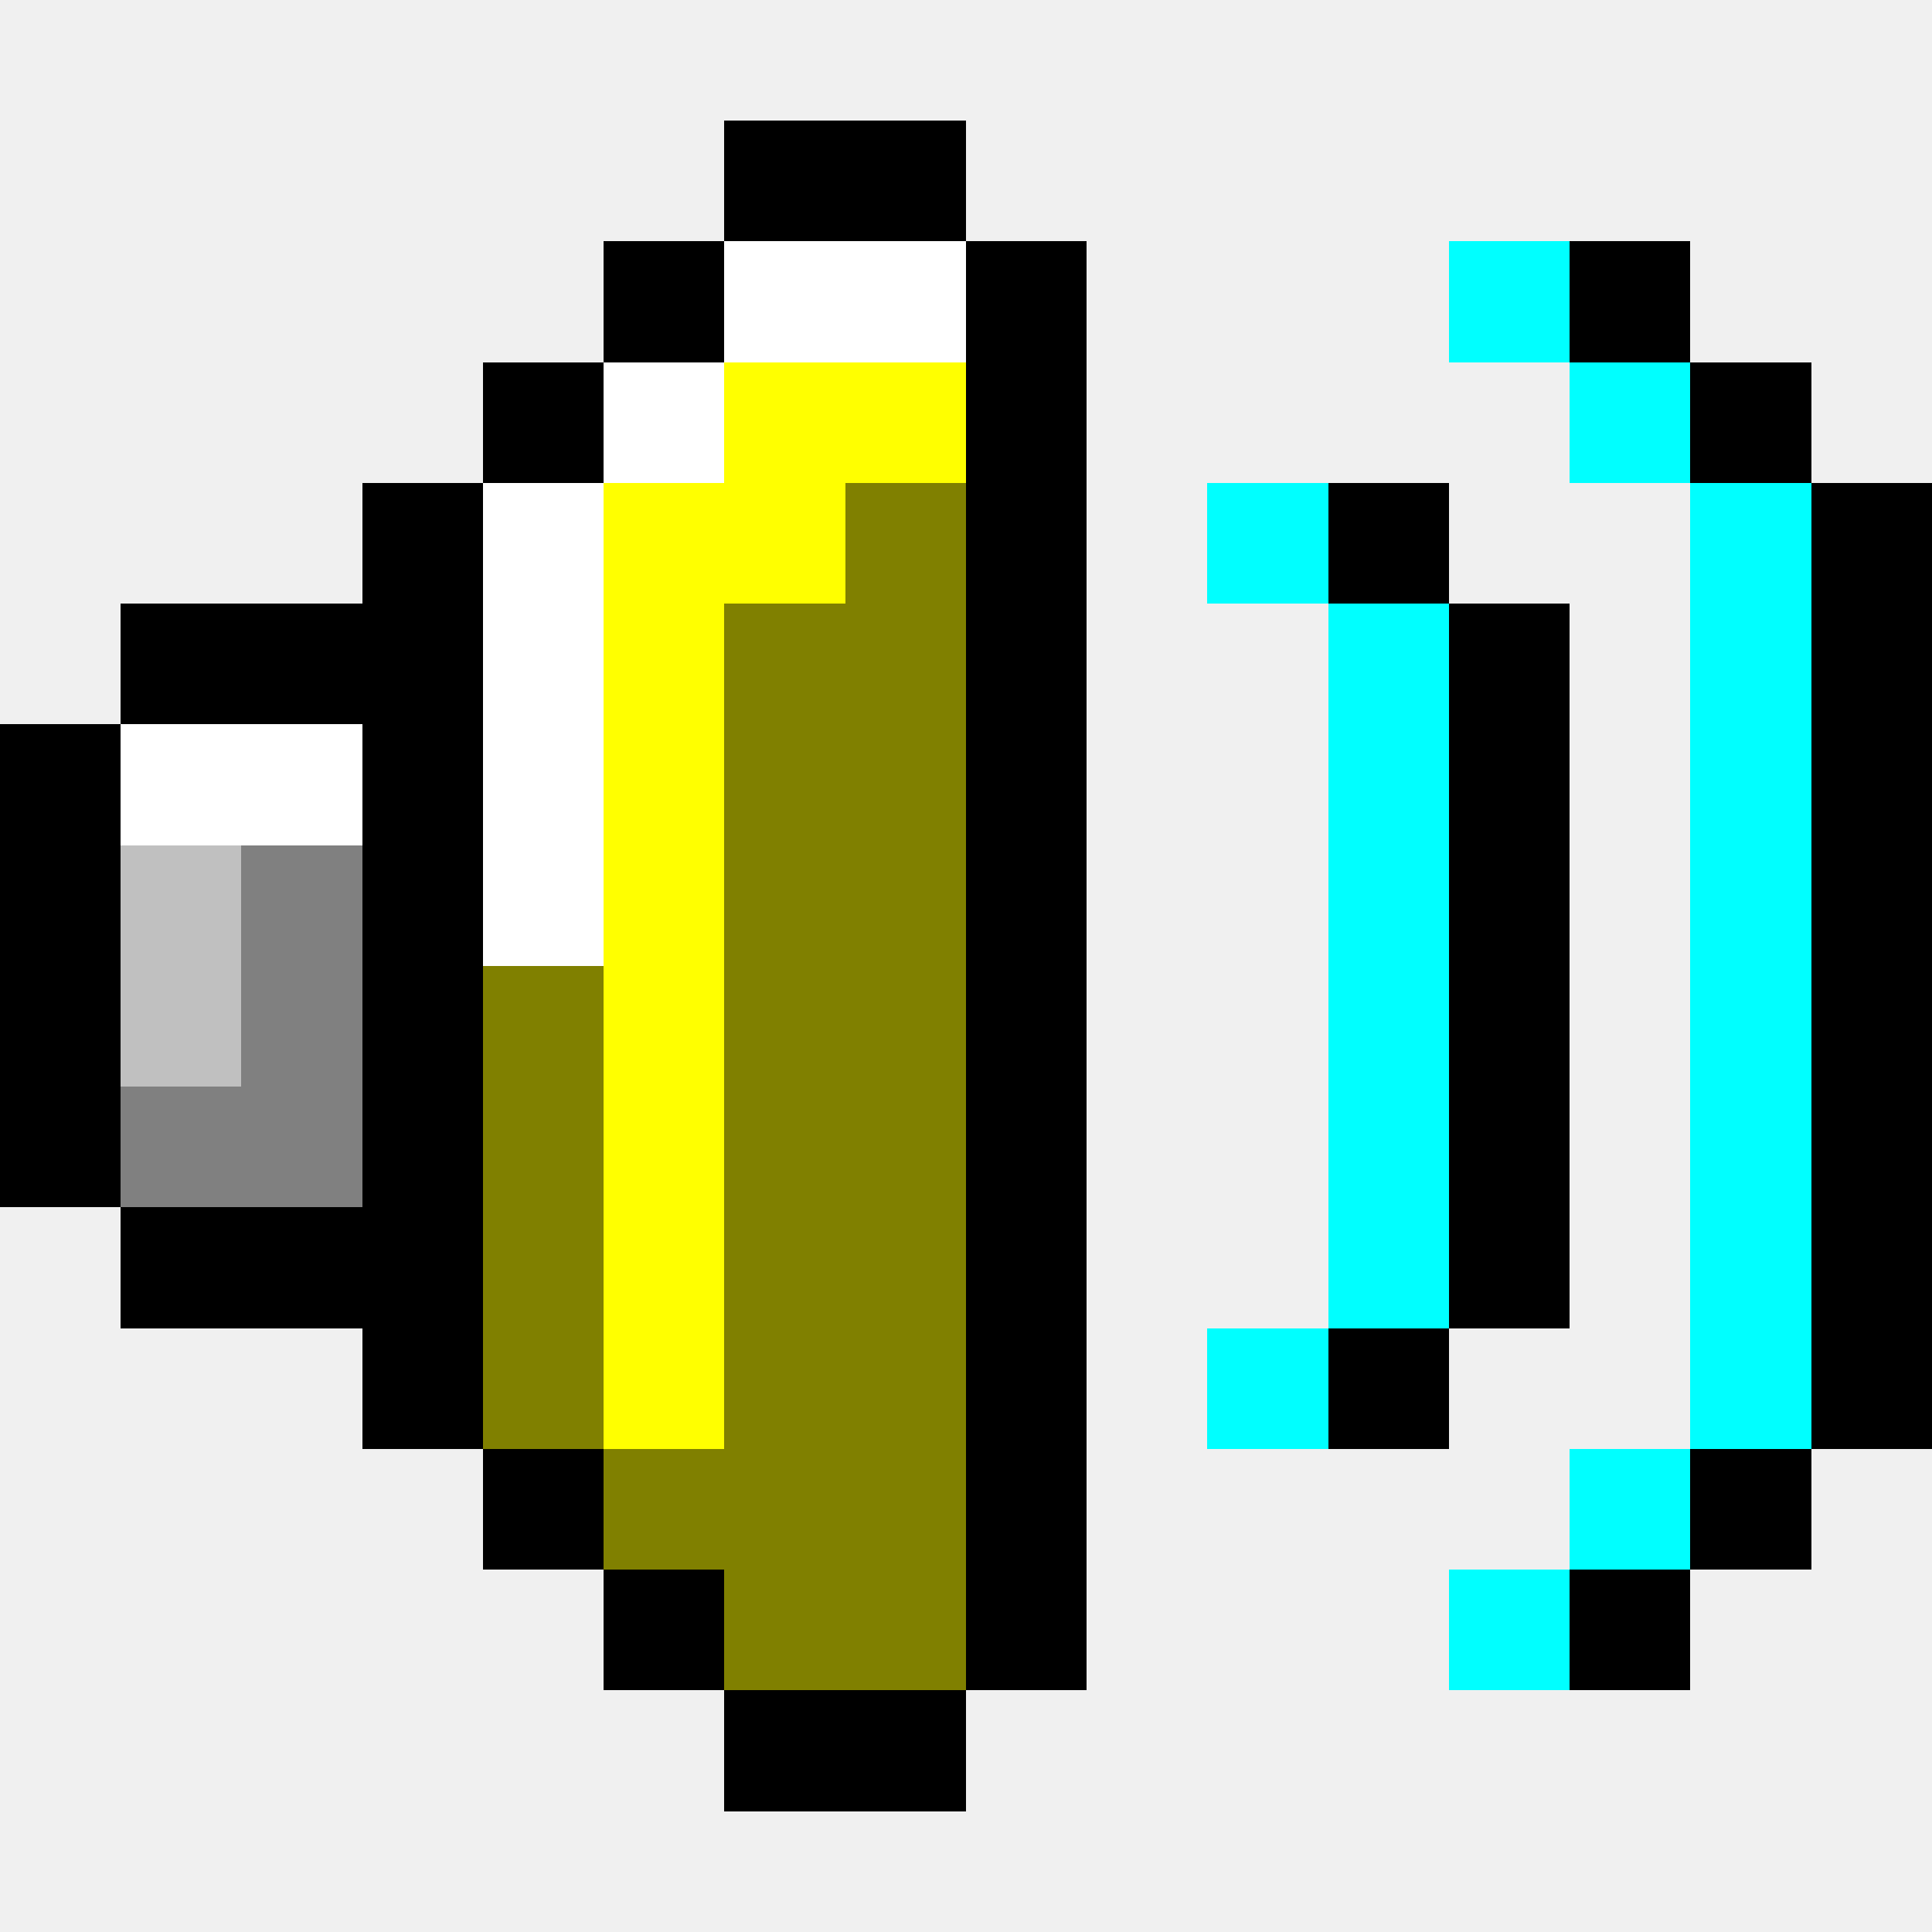
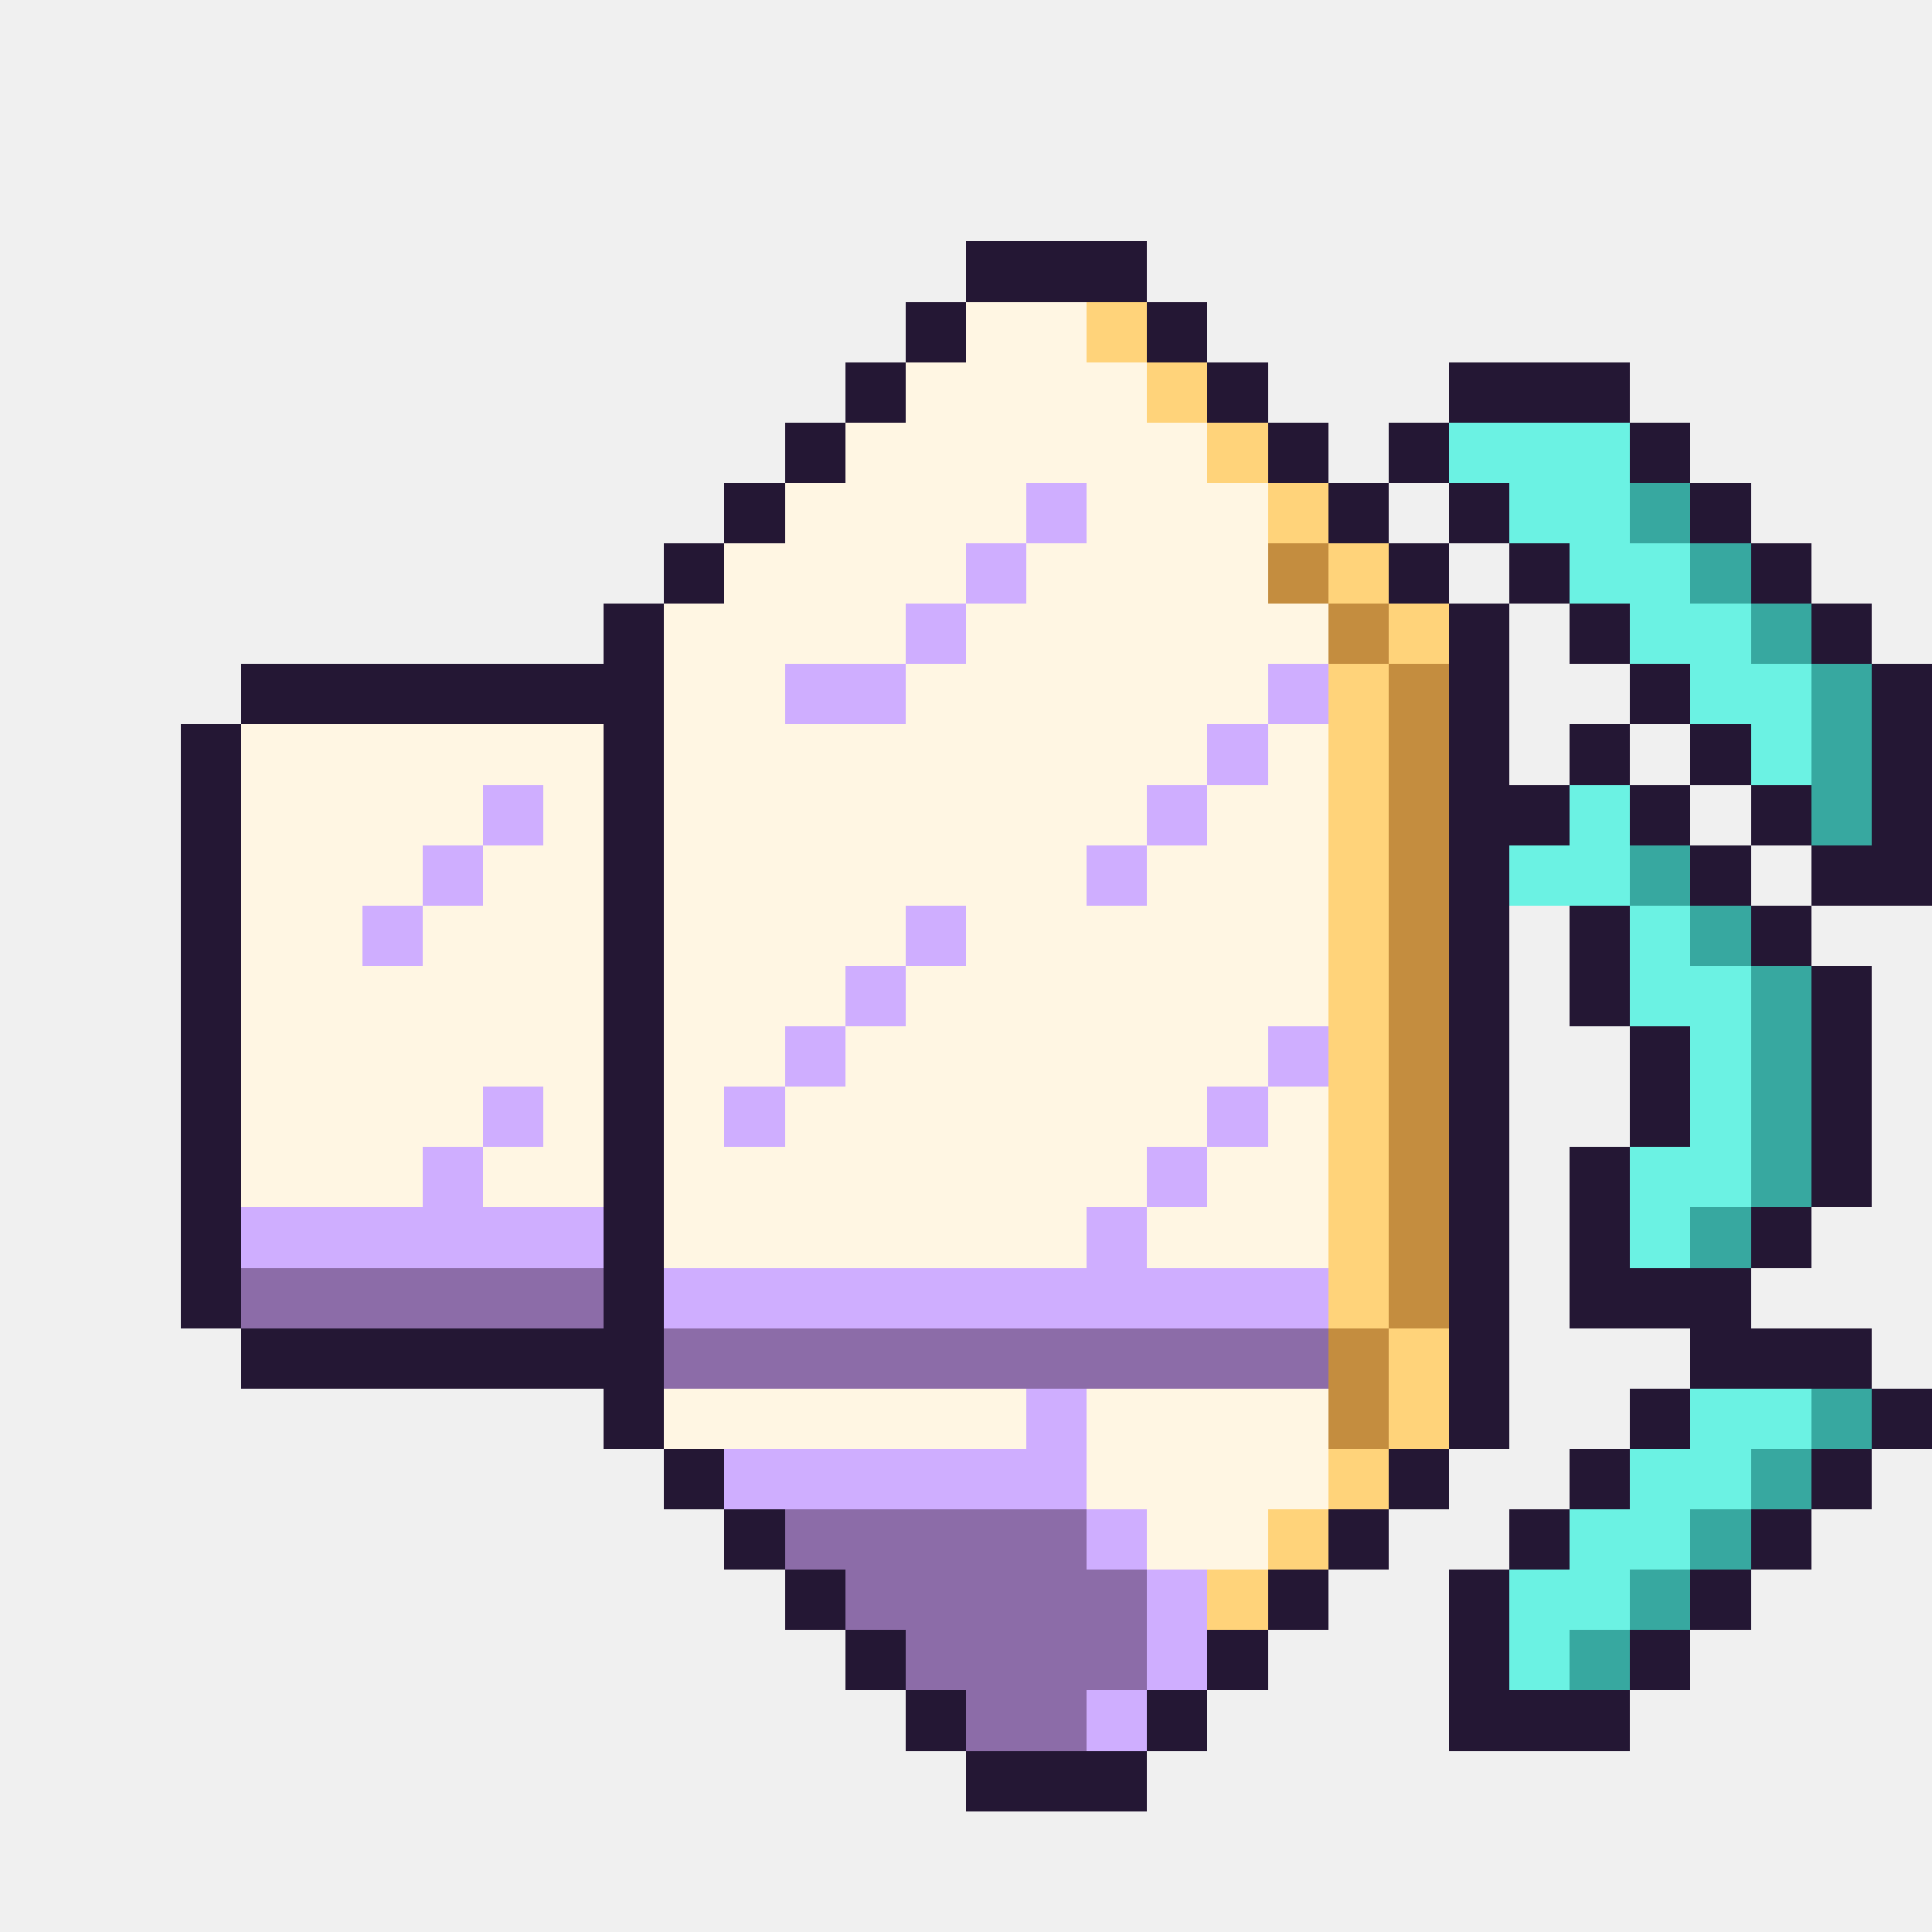
- <svg xmlns="http://www.w3.org/2000/svg" width="16" height="16" viewBox="0 0 16 16" shape-rendering="crispEdges">
-   <path fill="#000" d="M6 1h2v1h-2zM5 2h1v1h-1zM8 2h1v1h-1zM13 2h1v1h-1zM4 3h1v1h-1zM8 3h1v1h-1zM14 3h1v1h-1zM3 4h1v1h-1zM8 4h1v1h-1zM11 4h1v1h-1zM15 4h1v1h-1zM1 5h3v1h-3zM8 5h1v1h-1zM12 5h1v1h-1zM15 5h1v1h-1zM0 6h1v1h-1zM3 6h1v1h-1zM8 6h1v1h-1zM12 6h1v1h-1zM15 6h1v1h-1zM0 7h1v1h-1zM3 7h1v1h-1zM8 7h1v1h-1zM12 7h1v1h-1zM15 7h1v1h-1zM0 8h1v1h-1zM3 8h1v1h-1zM8 8h1v1h-1zM12 8h1v1h-1zM15 8h1v1h-1zM0 9h1v1h-1zM3 9h1v1h-1zM8 9h1v1h-1zM12 9h1v1h-1zM15 9h1v1h-1zM1 10h3v1h-3zM8 10h1v1h-1zM12 10h1v1h-1zM15 10h1v1h-1zM3 11h1v1h-1zM8 11h1v1h-1zM11 11h1v1h-1zM15 11h1v1h-1zM4 12h1v1h-1zM8 12h1v1h-1zM14 12h1v1h-1zM5 13h1v1h-1zM8 13h1v1h-1zM13 13h1v1h-1zM6 14h2v1h-2z" />
-   <path fill="#fff" d="M6 2h2v1h-2zM5 3h1v1h-1zM4 4h1v1h-1zM4 5h1v1h-1zM1 6h2v1h-2zM4 6h1v1h-1zM4 7h1v1h-1z" />
-   <path fill="#ff0" d="M6 3h2v1h-2zM5 4h2v1h-2zM5 5h1v1h-1zM5 6h1v1h-1zM5 7h1v1h-1zM5 8h1v1h-1zM5 9h1v1h-1zM5 10h1v1h-1zM5 11h1v1h-1z" />
-   <path fill="#808000" d="M7 4h1v1h-1zM6 5h2v1h-2zM6 6h2v1h-2zM6 7h2v1h-2zM4 8h1v1h-1zM6 8h2v1h-2zM4 9h1v1h-1zM6 9h2v1h-2zM4 10h1v1h-1zM6 10h2v1h-2zM4 11h1v1h-1zM6 11h2v1h-2zM5 12h3v1h-3zM6 13h2v1h-2z" />
-   <path fill="#c0c0c0" d="M1 7h1v1h-1zM1 8h1v1h-1z" />
-   <path fill="#808080" d="M2 7h1v1h-1zM2 8h1v1h-1zM1 9h2v1h-2z" />
-   <path fill="#0ff" d="M12 2h1v1h-1zM13 3h1v1h-1zM10 4h1v1h-1zM14 4h1v1h-1zM11 5h1v1h-1zM14 5h1v1h-1zM11 6h1v1h-1zM14 6h1v1h-1zM11 7h1v1h-1zM14 7h1v1h-1zM11 8h1v1h-1zM14 8h1v1h-1zM11 9h1v1h-1zM14 9h1v1h-1zM11 10h1v1h-1zM14 10h1v1h-1zM10 11h1v1h-1zM14 11h1v1h-1zM13 12h1v1h-1zM12 13h1v1h-1z" />
+ <svg xmlns="http://www.w3.org/2000/svg" width="32" height="32" viewBox="0 0 32 32" shape-rendering="crispEdges">
+   <path fill="#241734" d="M16 4h3v1h-3zM15 5h1v1h-1zM19 5h1v1h-1zM14 6h1v1h-1zM20 6h1v1h-1zM24 6h3v1h-3zM13 7h1v1h-1zM21 7h1v1h-1zM23 7h1v1h-1zM27 7h1v1h-1zM12 8h1v1h-1zM22 8h1v1h-1zM24 8h1v1h-1zM28 8h1v1h-1zM11 9h1v1h-1zM23 9h1v1h-1zM25 9h1v1h-1zM29 9h1v1h-1zM10 10h1v1h-1zM24 10h1v1h-1zM26 10h1v1h-1zM30 10h1v1h-1zM4 11h7v1h-7zM24 11h1v1h-1zM27 11h1v1h-1zM31 11h1v1h-1zM3 12h1v1h-1zM10 12h1v1h-1zM24 12h1v1h-1zM26 12h1v1h-1zM28 12h1v1h-1zM31 12h1v1h-1zM3 13h1v1h-1zM10 13h1v1h-1zM24 13h2v1h-2zM27 13h1v1h-1zM29 13h1v1h-1zM31 13h1v1h-1zM3 14h1v1h-1zM10 14h1v1h-1zM24 14h1v1h-1zM28 14h1v1h-1zM30 14h2v1h-2zM3 15h1v1h-1zM10 15h1v1h-1zM24 15h1v1h-1zM26 15h1v1h-1zM29 15h1v1h-1zM3 16h1v1h-1zM10 16h1v1h-1zM24 16h1v1h-1zM26 16h1v1h-1zM30 16h1v1h-1zM3 17h1v1h-1zM10 17h1v1h-1zM24 17h1v1h-1zM27 17h1v1h-1zM30 17h1v1h-1zM3 18h1v1h-1zM10 18h1v1h-1zM24 18h1v1h-1zM27 18h1v1h-1zM30 18h1v1h-1zM3 19h1v1h-1zM10 19h1v1h-1zM24 19h1v1h-1zM26 19h1v1h-1zM30 19h1v1h-1zM3 20h1v1h-1zM10 20h1v1h-1zM24 20h1v1h-1zM26 20h1v1h-1zM29 20h1v1h-1zM3 21h1v1h-1zM10 21h1v1h-1zM24 21h1v1h-1zM26 21h3v1h-3zM4 22h7v1h-7zM24 22h1v1h-1zM28 22h3v1h-3zM10 23h1v1h-1zM24 23h1v1h-1zM27 23h1v1h-1zM31 23h1v1h-1zM11 24h1v1h-1zM23 24h1v1h-1zM26 24h1v1h-1zM30 24h1v1h-1zM12 25h1v1h-1zM22 25h1v1h-1zM25 25h1v1h-1zM29 25h1v1h-1zM13 26h1v1h-1zM21 26h1v1h-1zM24 26h1v1h-1zM28 26h1v1h-1zM14 27h1v1h-1zM20 27h1v1h-1zM24 27h1v1h-1zM27 27h1v1h-1zM15 28h1v1h-1zM19 28h1v1h-1zM24 28h3v1h-3zM16 29h3v1h-3z" />
+   <path fill="#fff6e3" d="M16 5h2v1h-2zM15 6h4v1h-4zM14 7h6v1h-6zM13 8h4v1h-4zM18 8h3v1h-3zM12 9h4v1h-4zM17 9h4v1h-4zM11 10h4v1h-4zM16 10h6v1h-6zM11 11h2v1h-2zM15 11h6v1h-6zM4 12h6v1h-6zM11 12h9v1h-9zM21 12h1v1h-1zM4 13h4v1h-4zM9 13h1v1h-1zM11 13h8v1h-8zM20 13h2v1h-2zM4 14h3v1h-3zM8 14h2v1h-2zM11 14h7v1h-7zM19 14h3v1h-3zM4 15h2v1h-2zM7 15h3v1h-3zM11 15h4v1h-4zM16 15h6v1h-6zM4 16h6v1h-6zM11 16h3v1h-3zM15 16h7v1h-7zM4 17h6v1h-6zM11 17h2v1h-2zM14 17h7v1h-7zM4 18h4v1h-4zM9 18h1v1h-1zM11 18h1v1h-1zM13 18h7v1h-7zM21 18h1v1h-1zM4 19h3v1h-3zM8 19h2v1h-2zM11 19h8v1h-8zM20 19h2v1h-2zM11 20h7v1h-7zM19 20h3v1h-3zM11 23h6v1h-6zM18 23h4v1h-4zM18 24h4v1h-4zM19 25h2v1h-2z" />
+   <path fill="#cfaeff" d="M17 8h1v1h-1zM16 9h1v1h-1zM15 10h1v1h-1zM13 11h2v1h-2zM21 11h1v1h-1zM20 12h1v1h-1zM8 13h1v1h-1zM19 13h1v1h-1zM7 14h1v1h-1zM18 14h1v1h-1zM6 15h1v1h-1zM15 15h1v1h-1zM14 16h1v1h-1zM13 17h1v1h-1zM21 17h1v1h-1zM8 18h1v1h-1zM12 18h1v1h-1zM20 18h1v1h-1zM7 19h1v1h-1zM19 19h1v1h-1zM4 20h6v1h-6zM18 20h1v1h-1zM11 21h11v1h-11zM17 23h1v1h-1zM12 24h6v1h-6zM18 25h1v1h-1zM19 26h1v1h-1zM19 27h1v1h-1zM18 28h1v1h-1z" />
+   <path fill="#8c6ca8" d="M4 21h6v1h-6zM11 22h11v1h-11zM13 25h5v1h-5zM14 26h5v1h-5zM15 27h4v1h-4zM16 28h2v1h-2z" />
+   <path fill="#6bf2e3" d="M24 7h3v1h-3zM25 8h2v1h-2zM26 9h2v1h-2zM27 10h2v1h-2zM28 11h2v1h-2zM29 12h1v1h-1zM26 13h1v1h-1zM25 14h2v1h-2zM27 15h1v1h-1zM27 16h2v1h-2zM28 17h1v1h-1zM28 18h1v1h-1zM27 19h2v1h-2zM27 20h1v1h-1zM28 23h2v1h-2zM27 24h2v1h-2zM26 25h2v1h-2zM25 26h2v1h-2zM25 27h1v1h-1z" />
+   <path fill="#37a8a0" d="M27 8h1v1h-1zM28 9h1v1h-1zM29 10h1v1h-1zM30 11h1v1h-1zM30 12h1v1h-1zM30 13h1v1h-1zM27 14h1v1h-1zM28 15h1v1h-1zM29 16h1v1h-1zM29 17h1v1h-1zM29 18h1v1h-1zM29 19h1v1h-1zM28 20h1v1h-1zM30 23h1v1h-1zM29 24h1v1h-1zM28 25h1v1h-1zM27 26h1v1h-1zM26 27h1v1h-1z" />
+   <path fill="#ffd37a" d="M18 5h1v1h-1zM19 6h1v1h-1zM20 7h1v1h-1zM21 8h1v1h-1zM22 9h1v1h-1zM23 10h1v1h-1zM22 11h1v1h-1zM22 12h1v1h-1zM22 13h1v1h-1zM22 14h1v1h-1zM22 15h1v1h-1zM22 16h1v1h-1zM22 17h1v1h-1zM22 18h1v1h-1zM22 19h1v1h-1zM22 20h1v1h-1zM22 21h1v1h-1zM23 22h1v1h-1zM23 23h1v1h-1zM22 24h1v1h-1zM21 25h1v1h-1zM20 26h1v1h-1z" />
+   <path fill="#c48d3f" d="M21 9h1v1h-1zM22 10h1v1h-1zM23 11h1v1h-1zM23 12h1v1h-1zM23 13h1v1h-1zM23 14h1v1h-1zM23 15h1v1h-1zM23 16h1v1h-1zM23 17h1v1h-1zM23 18h1v1h-1zM23 19h1v1h-1zM23 20h1v1h-1zM23 21h1v1h-1zM22 22h1v1h-1zM22 23h1v1h-1z" />
</svg>
